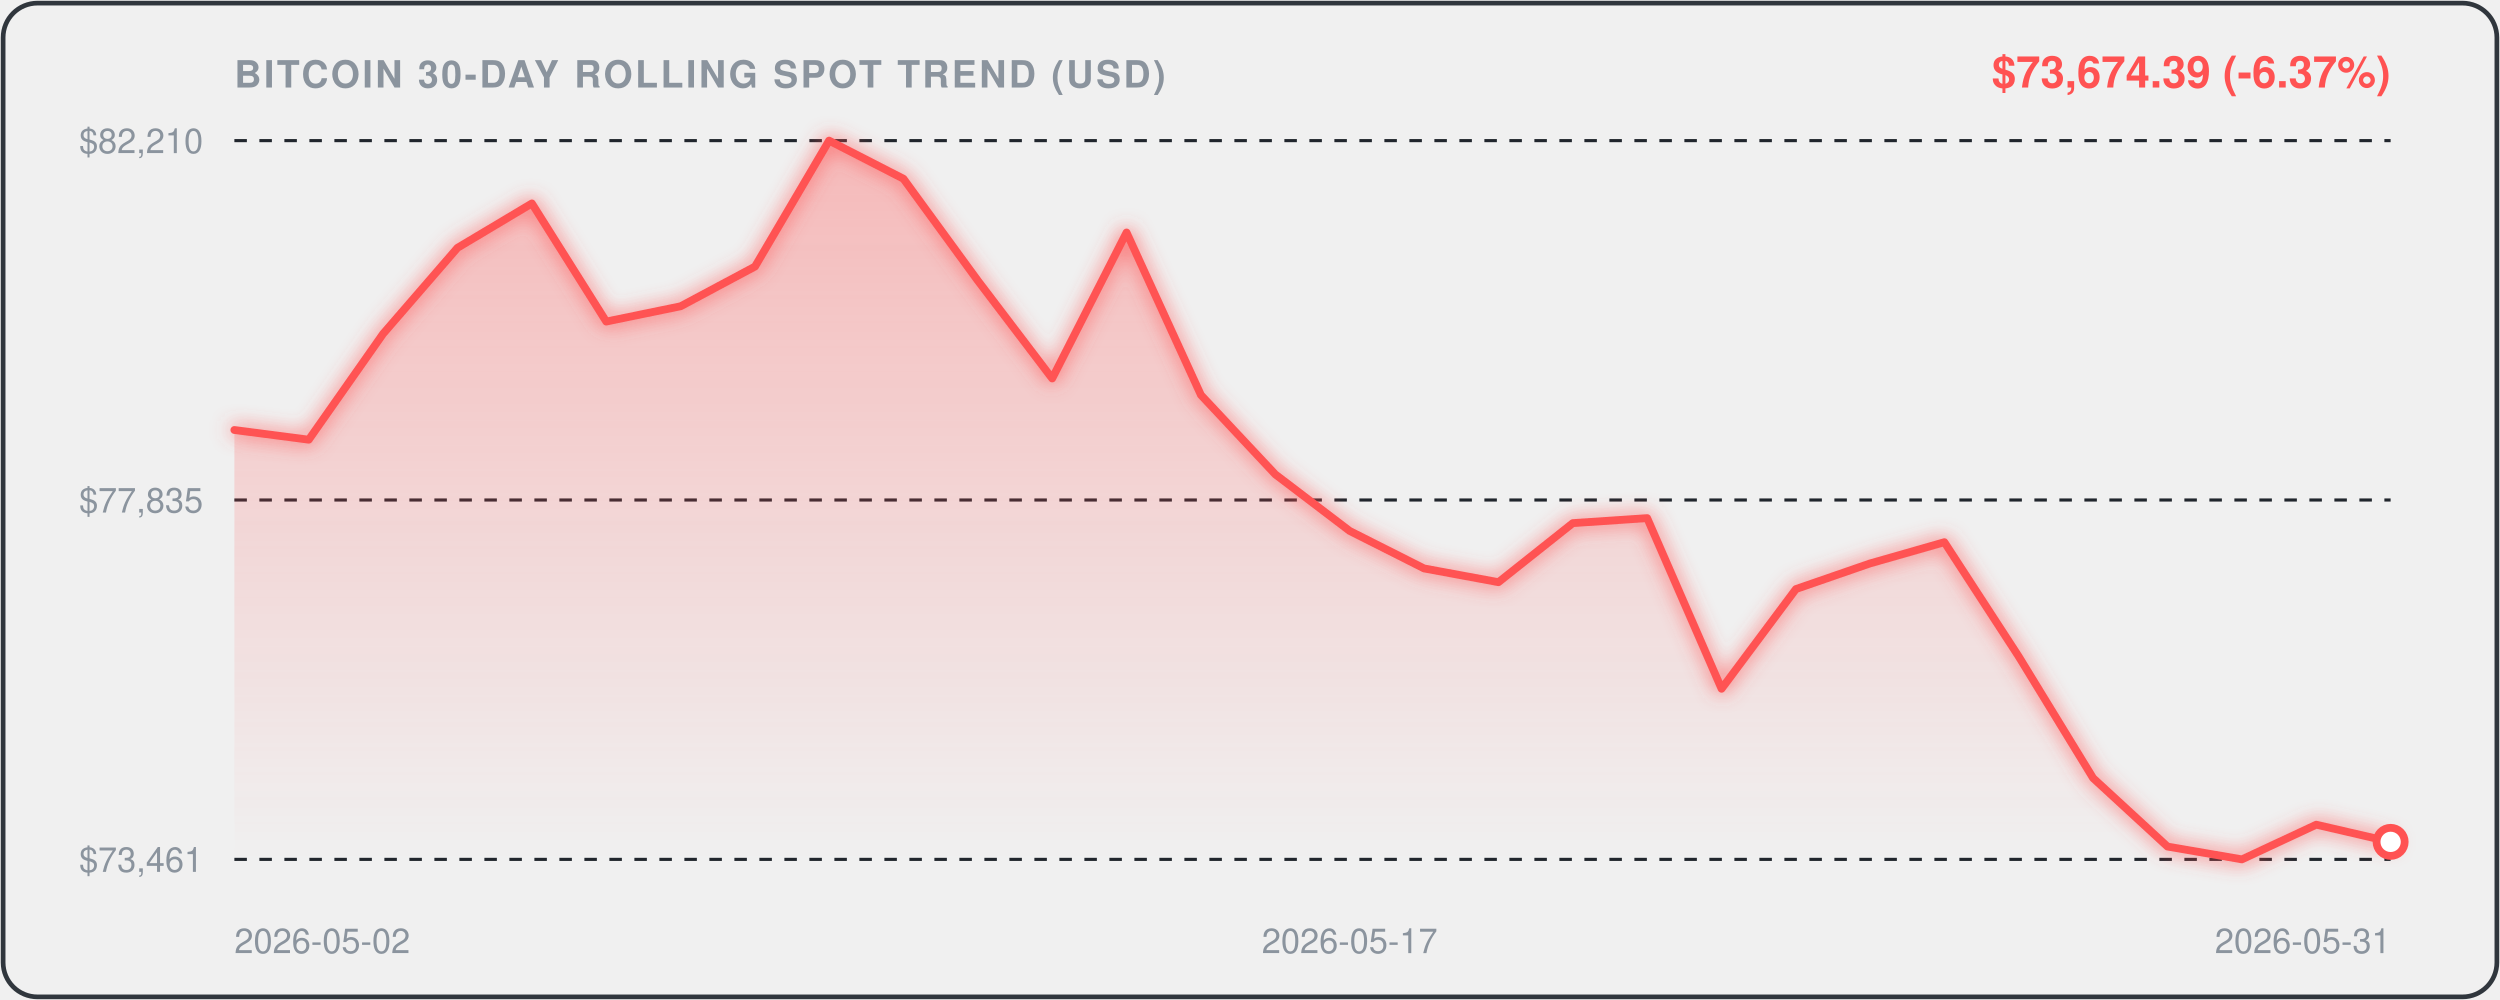
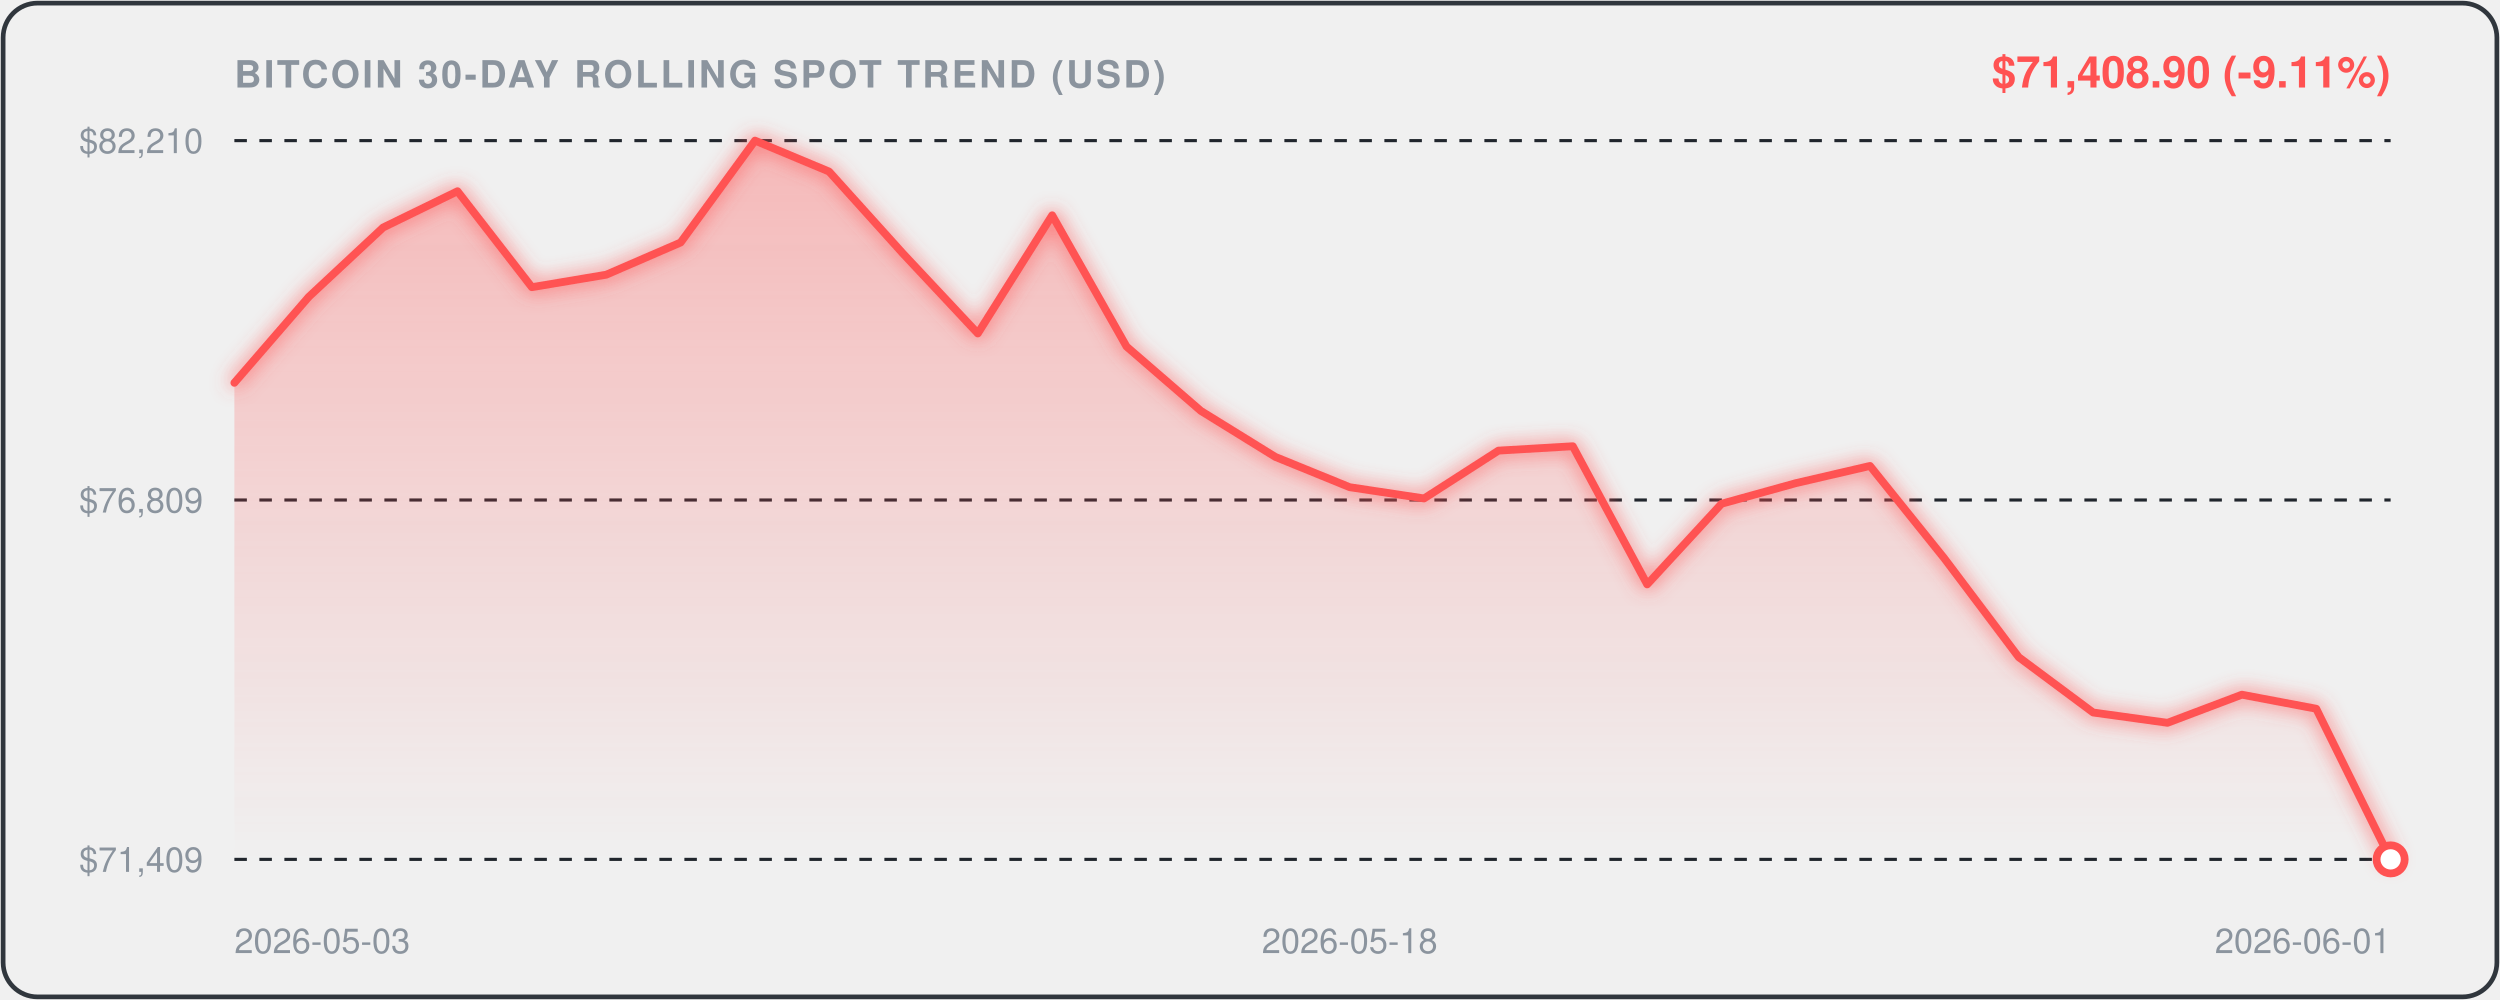
<svg xmlns="http://www.w3.org/2000/svg" viewBox="0 0 800 320" width="100%" height="100%" style="background:#0d1117;border-radius:12px;font-family:-apple-system,BlinkMacSystemFont,'Segoe UI',Helvetica,Arial,sans-serif;">
  <defs>
    <linearGradient id="areaGrad" x1="0" y1="0" x2="0" y2="1">
      <stop offset="0%" stop-color="rgba(255, 82, 82, 0.35)" />
      <stop offset="100%" stop-color="rgba(255, 82, 82, 0.0)" />
    </linearGradient>
    <filter id="glow" x="-20%" y="-20%" width="140%" height="140%">
      <feGaussianBlur stdDeviation="3" result="blur" />
      <feComposite in="SourceGraphic" in2="blur" operator="over" />
    </filter>
  </defs>
  <rect x="1" y="1" width="798" height="318" rx="11" fill="none" stroke="#30363d" stroke-width="1.5" />
  <text x="75" y="28" fill="#8b949e" font-size="12" font-weight="600" letter-spacing="0.8">BITCOIN 30-DAY ROLLING SPOT TREND (USD)</text>
-   <text x="765" y="28" text-anchor="end" fill="#FF5252" font-size="14" font-weight="700">$73,674.39 (-6.37%)</text>
+   <text x="765" y="28" text-anchor="end" fill="#FF5252" font-size="14" font-weight="700">$71,408.90 (-9.11%)</text>
  <line x1="75" y1="45" x2="765" y2="45" stroke="#21262d" stroke-width="1" stroke-dasharray="4,4" />
  <text x="65" y="49" text-anchor="end" fill="#8b949e" font-size="11">$82,210</text>
  <line x1="75" y1="160.0" x2="765" y2="160.0" stroke="#21262d" stroke-width="1" stroke-dasharray="4,4" />
-   <text x="65" y="164.0" text-anchor="end" fill="#8b949e" font-size="11">$77,835</text>
+   <text x="65" y="164.0" text-anchor="end" fill="#8b949e" font-size="11">$76,809</text>
  <line x1="75" y1="275" x2="765" y2="275" stroke="#21262d" stroke-width="1" stroke-dasharray="4,4" />
-   <text x="65" y="279" text-anchor="end" fill="#8b949e" font-size="11">$73,461</text>
-   <path d="M 75.0,137.6 L 98.8,140.7 L 122.6,106.8 L 146.4,79.3 L 170.2,65.1 L 194.0,102.9 L 217.8,98.0 L 241.6,85.3 L 265.3,45.0 L 289.1,57.2 L 312.9,89.8 L 336.7,121.1 L 360.5,74.4 L 384.3,126.4 L 408.1,151.8 L 431.9,169.9 L 455.7,181.9 L 479.5,186.3 L 503.3,167.4 L 527.1,165.8 L 550.9,220.4 L 574.7,188.5 L 598.4,180.3 L 622.2,173.5 L 646.0,210.1 L 669.8,249.0 L 693.6,270.9 L 717.4,275.0 L 741.2,263.9 L 765.0,269.4 L 765.0,275.0 L 75.0,275.0 Z" fill="url(#areaGrad)" />
-   <path d="M 75.0,137.6 L 98.8,140.7 L 122.6,106.8 L 146.4,79.3 L 170.2,65.1 L 194.0,102.9 L 217.8,98.0 L 241.6,85.3 L 265.3,45.0 L 289.1,57.2 L 312.9,89.8 L 336.7,121.1 L 360.5,74.4 L 384.3,126.4 L 408.1,151.8 L 431.9,169.9 L 455.7,181.9 L 479.5,186.3 L 503.3,167.4 L 527.1,165.8 L 550.9,220.4 L 574.7,188.5 L 598.4,180.3 L 622.2,173.5 L 646.0,210.1 L 669.8,249.0 L 693.6,270.9 L 717.4,275.0 L 741.2,263.9 L 765.0,269.4" fill="none" stroke="#FF5252" stroke-width="2.5" stroke-linecap="round" stroke-linejoin="round" filter="url(#glow)" />
-   <circle cx="765.0" cy="269.4" r="4.5" fill="#ffffff" stroke="#FF5252" stroke-width="2.5" />
-   <text x="75.0" y="305" fill="#8b949e" font-size="11" text-anchor="start">2026-05-02</text>
-   <text x="431.9" y="305" fill="#8b949e" font-size="11" text-anchor="middle">2026-05-17</text>
-   <text x="765.0" y="305" fill="#8b949e" font-size="11" text-anchor="end">2026-05-31</text>
+   <text x="65" y="279" text-anchor="end" fill="#8b949e" font-size="11">$71,409</text>
+   <path d="M 75.0,122.5 L 98.8,95.0 L 122.6,72.8 L 146.4,61.2 L 170.2,91.9 L 194.0,87.9 L 217.8,77.6 L 241.6,45.0 L 265.3,54.9 L 289.1,81.3 L 312.9,106.7 L 336.7,68.9 L 360.5,110.9 L 384.3,131.5 L 408.1,146.2 L 431.9,155.9 L 455.7,159.5 L 479.5,144.2 L 503.3,142.8 L 527.1,187.0 L 550.9,161.2 L 574.7,154.6 L 598.4,149.1 L 622.2,178.7 L 646.0,210.3 L 669.8,228.0 L 693.6,231.3 L 717.4,222.3 L 741.2,226.8 L 765.0,275.0 L 765.0,275.0 L 75.0,275.0 Z" fill="url(#areaGrad)" />
+   <path d="M 75.0,122.5 L 98.8,95.0 L 122.6,72.8 L 146.4,61.2 L 170.2,91.9 L 194.0,87.9 L 217.8,77.6 L 241.6,45.0 L 265.3,54.9 L 289.1,81.3 L 312.9,106.7 L 336.7,68.9 L 360.5,110.9 L 384.3,131.5 L 408.1,146.2 L 431.9,155.9 L 455.7,159.5 L 479.5,144.2 L 503.3,142.8 L 527.1,187.0 L 550.9,161.2 L 574.7,154.6 L 598.4,149.1 L 622.2,178.7 L 646.0,210.3 L 669.8,228.0 L 693.6,231.3 L 717.4,222.3 L 741.2,226.8 L 765.0,275.0" fill="none" stroke="#FF5252" stroke-width="2.5" stroke-linecap="round" stroke-linejoin="round" filter="url(#glow)" />
+   <circle cx="765.0" cy="275.0" r="4.5" fill="#ffffff" stroke="#FF5252" stroke-width="2.5" />
+   <text x="75.0" y="305" fill="#8b949e" font-size="11" text-anchor="start">2026-05-03</text>
+   <text x="431.9" y="305" fill="#8b949e" font-size="11" text-anchor="middle">2026-05-18</text>
+   <text x="765.0" y="305" fill="#8b949e" font-size="11" text-anchor="end">2026-06-01</text>
</svg>
